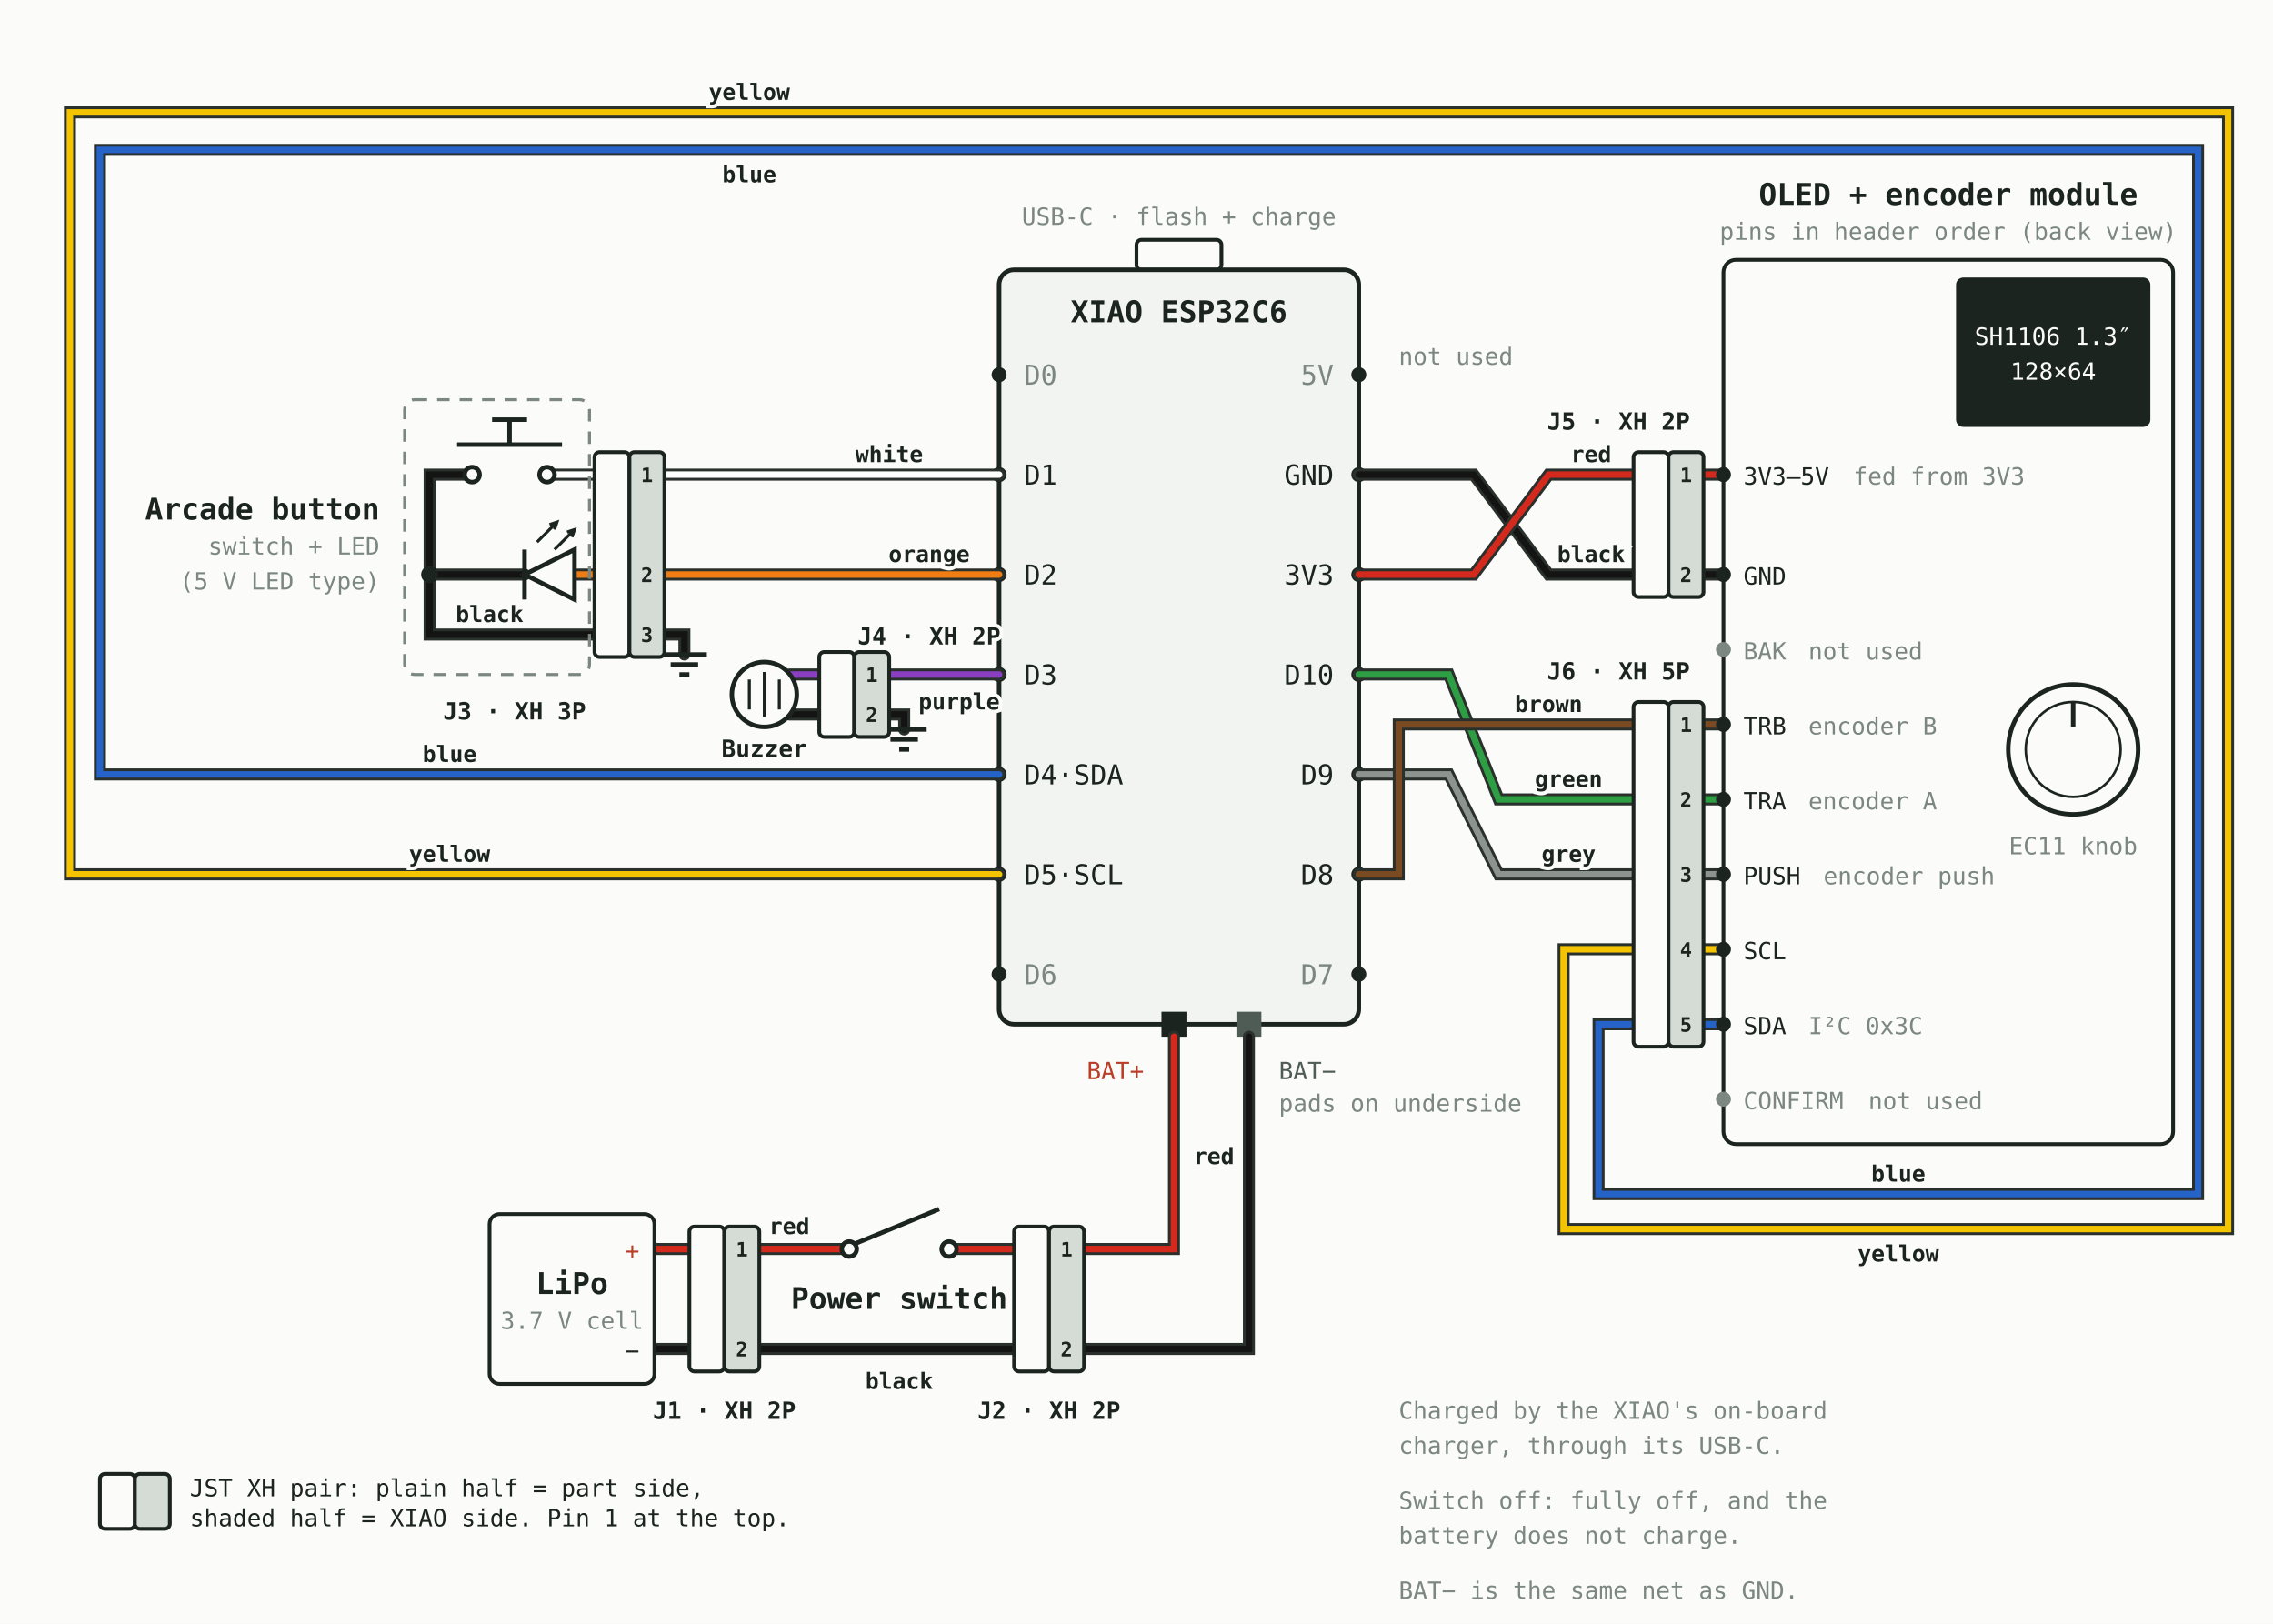
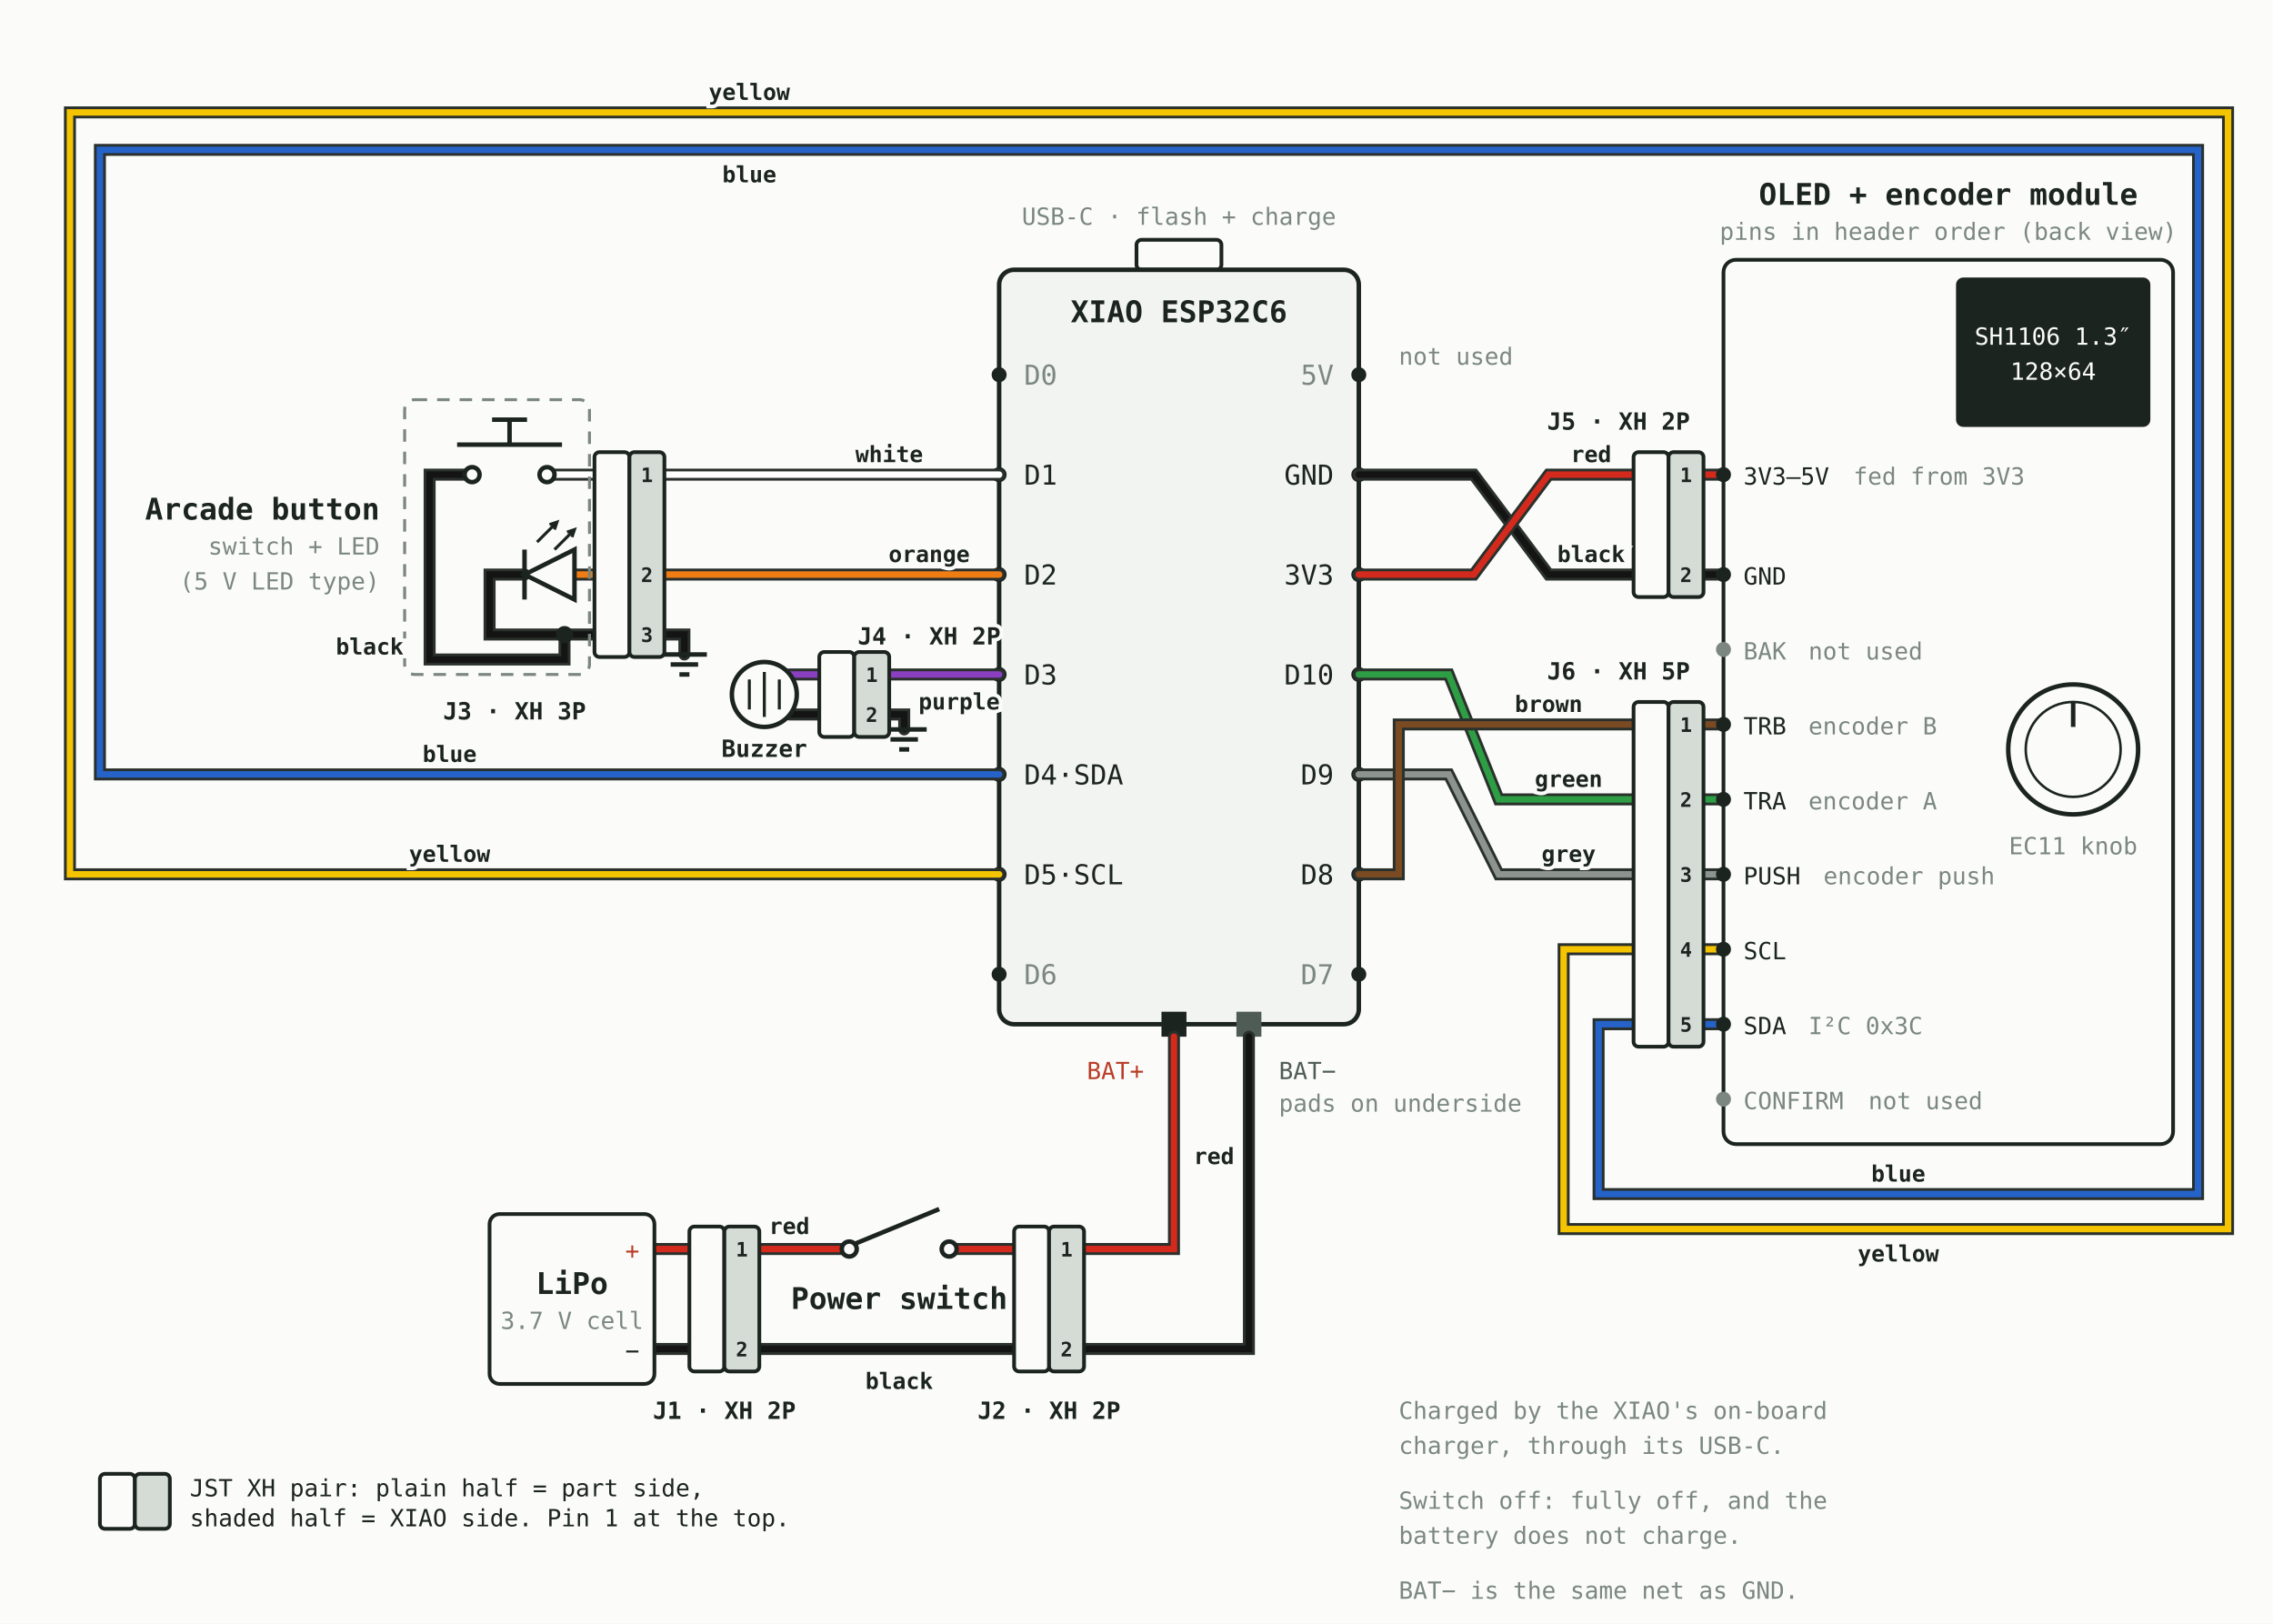
<svg xmlns="http://www.w3.org/2000/svg" width="910" height="650" viewBox="0 0 910 650" role="img" aria-label="Schematic of the Tiger Timer: XIAO ESP32C6 connected through JST XH connectors to the arcade button, piezo buzzer, a combined OLED and rotary encoder module, and a LiPo battery on the BAT pads through a power switch">
  <style>
text{font-family:"IBM Plex Mono",Menlo,Consolas,monospace;fill:#1c2420;font-size:11px}
.t-muted{fill:#7b8780} .t-title{font-weight:600;font-size:12px} .t-small{font-size:9.5px}
.box{fill:#fbfcfa;stroke:#1c2420;stroke-width:1.5} .mcu{fill:#f2f4f1;stroke:#1c2420;stroke-width:1.8}
.sym{stroke:#1c2420;stroke-width:1.8;fill:none} .dash{stroke-dasharray:5 4} .pin{fill:#1c2420}
.case{stroke:#2a302c;stroke-width:4.8;fill:none;stroke-linecap:round} .w-red{stroke:#d42a1e;stroke-width:2.6;fill:none;stroke-linecap:round} .w-black{stroke:#141414;stroke-width:2.6;fill:none;stroke-linecap:round} .w-white{stroke:#ffffff;stroke-width:2.6;fill:none;stroke-linecap:round} .w-purple{stroke:#8a3fc0;stroke-width:2.6;fill:none;stroke-linecap:round} .w-orange{stroke:#f07c14;stroke-width:2.6;fill:none;stroke-linecap:round} .w-blue{stroke:#2563c9;stroke-width:2.6;fill:none;stroke-linecap:round} .w-yellow{stroke:#f5c400;stroke-width:2.6;fill:none;stroke-linecap:round} .w-green{stroke:#2e9e44;stroke-width:2.6;fill:none;stroke-linecap:round} .w-grey{stroke:#8d9490;stroke-width:2.6;fill:none;stroke-linecap:round} .w-brown{stroke:#7a4a22;stroke-width:2.6;fill:none;stroke-linecap:round}
.wl{font-size:9px;font-weight:600;paint-order:stroke;stroke:#fbfcfa;stroke-width:3px}
.jx{fill:#d5dbd5;stroke:#1c2420;stroke-width:1.5} .jn{font-size:8px;font-weight:600}
.jl{font-size:9.5px;font-weight:600;paint-order:stroke;stroke:#fbfcfa;stroke-width:3px}
</style>
  <rect width="910" height="650" fill="#fbfcfa" />
  <rect x="455" y="96" width="34" height="12" rx="2" class="box" />
  <text x="472" y="90" text-anchor="middle" class="t-small t-muted">USB-C · flash + charge</text>
  <rect x="400" y="108" width="144" height="302" rx="6" class="mcu" />
  <text x="472" y="129" text-anchor="middle" class="t-title">XIAO ESP32C6</text>
  <circle cx="400" cy="150" r="3" class="pin" />
  <text x="410" y="154" class="t-muted">D0</text>
  <circle cx="400" cy="190" r="3" class="pin" />
  <text x="410" y="194">D1</text>
  <circle cx="400" cy="230" r="3" class="pin" />
  <text x="410" y="234">D2</text>
  <circle cx="400" cy="270" r="3" class="pin" />
  <text x="410" y="274">D3</text>
  <circle cx="400" cy="310" r="3" class="pin" />
  <text x="410" y="314">D4·SDA</text>
  <circle cx="400" cy="350" r="3" class="pin" />
  <text x="410" y="354">D5·SCL</text>
  <circle cx="400" cy="390" r="3" class="pin" />
  <text x="410" y="394" class="t-muted">D6</text>
  <circle cx="544" cy="150" r="3" class="pin" />
  <text x="534" y="154" text-anchor="end" class="t-muted">5V</text>
  <circle cx="544" cy="190" r="3" class="pin" />
  <text x="534" y="194" text-anchor="end">GND</text>
  <circle cx="544" cy="230" r="3" class="pin" />
  <text x="534" y="234" text-anchor="end">3V3</text>
  <circle cx="544" cy="270" r="3" class="pin" />
  <text x="534" y="274" text-anchor="end">D10</text>
  <circle cx="544" cy="310" r="3" class="pin" />
  <text x="534" y="314" text-anchor="end">D9</text>
  <circle cx="544" cy="350" r="3" class="pin" />
  <text x="534" y="354" text-anchor="end">D8</text>
  <circle cx="544" cy="390" r="3" class="pin" />
  <text x="534" y="394" text-anchor="end" class="t-muted">D7</text>
  <text x="560" y="146" class="t-small t-muted">not used</text>
  <rect x="465" y="405" width="10" height="10" class="pin" />
  <rect x="495" y="405" width="10" height="10" class="pin" style="fill:#4f5c55" />
  <path d="M400 190 H222" class="case" />
  <path d="M400 190 H222" class="w-white" />
  <path d="M400 230 H230" class="case" />
  <path d="M400 230 H230" class="w-orange" />
-   <path d="M186 190 H172 V254 H274 V262" class="case" />
-   <path d="M186 190 H172 V254 H274 V262" class="w-black" />
-   <path d="M210 230 H172" class="case" />
-   <path d="M210 230 H172" class="w-black" />
+   <path d="M186 190 H172 V264 H226 V254" class="case" />
+   <path d="M186 190 H172 V264 H226 V254" class="w-black" />
+   <path d="M210 230 H196 V254 H274 V262" class="case" />
+   <path d="M210 230 H196 V254 H274 V262" class="w-black" />
  <path d="M265 262 H283 M268.5 266 H279.5 M272 270 H276" class="sym" />
-   <circle cx="172" cy="230" r="3.4" class="pin" />
+   <circle cx="226" cy="254" r="3.4" class="pin" />
  <circle cx="219" cy="190" r="3" class="sym" style="fill:#fbfcfa" />
  <circle cx="189" cy="190" r="3" class="sym" style="fill:#fbfcfa" />
  <path d="M183 178 H225 M204 178 V168 M197 168 H211" class="sym" />
  <path d="M230 220 V240 L210 230 Z" class="sym" style="fill:#fbfcfa" />
  <path d="M210 220 V240" class="sym" />
  <path d="M215 217 L223 209 M220 210 L223 209 L222 212 M222 220 L230 212 M227 213 L230 212 L229 215" class="sym" style="stroke-width:1.2" />
  <rect x="162" y="160" width="74" height="110" rx="4" class="sym dash" style="stroke:#7b8780;stroke-width:1.2" />
  <text x="152" y="208" text-anchor="end" class="t-title">Arcade button</text>
  <text x="152" y="222" text-anchor="end" class="t-small t-muted">switch + LED</text>
  <text x="152" y="236" text-anchor="end" class="t-small t-muted">(5 V LED type)</text>
  <rect x="238" y="181" width="14" height="82" rx="2" class="box" />
  <rect x="252" y="181" width="14" height="82" rx="2" class="jx" />
  <text x="259" y="193" text-anchor="middle" class="jn">1</text>
  <text x="259" y="233" text-anchor="middle" class="jn">2</text>
  <text x="259" y="257" text-anchor="middle" class="jn">3</text>
  <text x="206" y="288" text-anchor="middle" class="jl">J3 · XH 3P</text>
  <path d="M400 270 H316" class="case" />
  <path d="M400 270 H316" class="w-purple" />
  <path d="M316 286 H362 V292" class="case" />
  <path d="M316 286 H362 V292" class="w-black" />
  <path d="M353 292 H371 M356.5 296 H367.5 M360 300 H364" class="sym" />
  <circle cx="306" cy="278" r="13" class="sym" style="fill:#fbfcfa" />
  <path d="M300 272 V284 M306 269 V287 M312 272 V284" class="sym" style="stroke-width:1.2" />
  <text x="306" y="303" text-anchor="middle" class="t-small" style="font-weight:600">Buzzer</text>
  <rect x="328" y="261" width="14" height="34" rx="2" class="box" />
  <rect x="342" y="261" width="14" height="34" rx="2" class="jx" />
  <text x="349" y="273" text-anchor="middle" class="jn">1</text>
  <text x="349" y="289" text-anchor="middle" class="jn">2</text>
  <text x="372" y="258" text-anchor="middle" class="jl">J4 · XH 2P</text>
  <path d="M400 310 H40 V60 H880 V478 H640 V410 H690" class="case" />
  <path d="M400 310 H40 V60 H880 V478 H640 V410 H690" class="w-blue" />
  <path d="M400 350 H28 V45 H892 V492 H626 V380 H690" class="case" />
  <path d="M400 350 H28 V45 H892 V492 H626 V380 H690" class="w-yellow" />
  <path d="M544 190 H590 L620 230 H690" class="case" />
  <path d="M544 190 H590 L620 230 H690" class="w-black" />
  <path d="M544 230 H590 L620 190 H690" class="case" />
  <path d="M544 230 H590 L620 190 H690" class="w-red" />
  <path d="M544 270 H580 L600 320 H690" class="case" />
  <path d="M544 270 H580 L600 320 H690" class="w-green" />
  <path d="M544 310 H580 L600 350 H690" class="case" />
  <path d="M544 310 H580 L600 350 H690" class="w-grey" />
  <path d="M544 350 H560 V290 H690" class="case" />
  <path d="M544 350 H560 V290 H690" class="w-brown" />
  <rect x="654" y="181" width="14" height="58" rx="2" class="box" />
  <rect x="668" y="181" width="14" height="58" rx="2" class="jx" />
  <text x="675" y="193" text-anchor="middle" class="jn">1</text>
  <text x="675" y="233" text-anchor="middle" class="jn">2</text>
  <text x="648" y="172" text-anchor="middle" class="jl">J5 · XH 2P</text>
  <rect x="654" y="281" width="14" height="138" rx="2" class="box" />
  <rect x="668" y="281" width="14" height="138" rx="2" class="jx" />
  <text x="675" y="293" text-anchor="middle" class="jn">1</text>
  <text x="675" y="323" text-anchor="middle" class="jn">2</text>
  <text x="675" y="353" text-anchor="middle" class="jn">3</text>
  <text x="675" y="383" text-anchor="middle" class="jn">4</text>
  <text x="675" y="413" text-anchor="middle" class="jn">5</text>
  <text x="648" y="272" text-anchor="middle" class="jl">J6 · XH 5P</text>
  <rect x="690" y="104" width="180" height="354" rx="5" class="box" />
  <text x="780" y="82" text-anchor="middle" class="t-title">OLED + encoder module</text>
  <rect x="784" y="112" width="76" height="58" rx="2" class="sym" style="fill:#1c2420" />
  <text x="822" y="138" text-anchor="middle" class="t-small" style="fill:#fbfcfa">SH1106 1.3″</text>
  <text x="822" y="152" text-anchor="middle" class="t-small" style="fill:#fbfcfa">128×64</text>
  <circle cx="830" cy="300" r="26" class="sym" />
  <circle cx="830" cy="300" r="19" class="sym" style="stroke-width:1" />
  <path d="M830 281 V291" class="sym" />
  <text x="830" y="342" text-anchor="middle" class="t-small t-muted">EC11 knob</text>
  <text x="780" y="96" text-anchor="middle" class="t-small t-muted">pins in header order (back view)</text>
  <circle cx="690" cy="190" r="3" class="pin" />
  <text x="698" y="194" class="t-small">3V3–5V</text>
  <text x="742" y="194" class="t-small t-muted">fed from 3V3</text>
  <circle cx="690" cy="230" r="3" class="pin" />
  <text x="698" y="234" class="t-small">GND</text>
  <circle cx="690" cy="260" r="3" class="pin" style="fill:#7b8780" />
  <text x="698" y="264" class="t-small t-muted">BAK</text>
  <text x="724" y="264" class="t-small t-muted">not used</text>
  <circle cx="690" cy="290" r="3" class="pin" />
  <text x="698" y="294" class="t-small">TRB</text>
  <text x="724" y="294" class="t-small t-muted">encoder B</text>
  <circle cx="690" cy="320" r="3" class="pin" />
  <text x="698" y="324" class="t-small">TRA</text>
  <text x="724" y="324" class="t-small t-muted">encoder A</text>
  <circle cx="690" cy="350" r="3" class="pin" />
  <text x="698" y="354" class="t-small">PUSH</text>
  <text x="730" y="354" class="t-small t-muted">encoder push</text>
  <circle cx="690" cy="380" r="3" class="pin" />
  <text x="698" y="384" class="t-small">SCL</text>
  <circle cx="690" cy="410" r="3" class="pin" />
  <text x="698" y="414" class="t-small">SDA</text>
  <text x="724" y="414" class="t-small t-muted">I²C 0x3C</text>
  <circle cx="690" cy="440" r="3" class="pin" style="fill:#7b8780" />
  <text x="698" y="444" class="t-small t-muted">CONFIRM</text>
  <text x="748" y="444" class="t-small t-muted">not used</text>
  <path d="M262 500 H337" class="case" />
  <path d="M262 500 H337" class="w-red" />
  <path d="M383 500 H470 V415" class="case" />
  <path d="M383 500 H470 V415" class="w-red" />
  <path d="M262 540 H500 V415" class="case" />
  <path d="M262 540 H500 V415" class="w-black" />
  <text x="458" y="432" text-anchor="end" class="t-small" style="fill:#b93d27">BAT+</text>
  <text x="512" y="432" class="t-small" style="fill:#4f5c55">BAT−</text>
  <text x="512" y="445" class="t-small t-muted">pads on underside</text>
  <rect x="196" y="486" width="66" height="68" rx="4" class="box" />
  <text x="229" y="518" text-anchor="middle" class="t-title">LiPo</text>
  <text x="229" y="532" text-anchor="middle" class="t-small t-muted">3.7 V cell</text>
  <text x="256" y="504" text-anchor="end" class="t-small" style="fill:#b93d27">+</text>
  <text x="256" y="544" text-anchor="end" class="t-small">−</text>
  <circle cx="340" cy="500" r="3" class="sym" style="fill:#fbfcfa" />
  <circle cx="380" cy="500" r="3" class="sym" style="fill:#fbfcfa" />
  <path d="M342 498 L376 484" class="sym" />
  <text x="360" y="524" text-anchor="middle" class="t-title">Power switch</text>
  <rect x="276" y="491" width="14" height="58" rx="2" class="box" />
  <rect x="290" y="491" width="14" height="58" rx="2" class="jx" />
  <text x="297" y="503" text-anchor="middle" class="jn">1</text>
  <text x="297" y="543" text-anchor="middle" class="jn">2</text>
  <text x="290" y="568" text-anchor="middle" class="jl">J1 · XH 2P</text>
  <rect x="406" y="491" width="14" height="58" rx="2" class="box" />
  <rect x="420" y="491" width="14" height="58" rx="2" class="jx" />
  <text x="427" y="503" text-anchor="middle" class="jn">1</text>
  <text x="427" y="543" text-anchor="middle" class="jn">2</text>
  <text x="420" y="568" text-anchor="middle" class="jl">J2 · XH 2P</text>
  <text x="560" y="568" class="t-small t-muted">Charged by the XIAO's on-board</text>
  <text x="560" y="582" class="t-small t-muted">charger, through its USB-C.</text>
  <text x="560" y="604" class="t-small t-muted">Switch off: fully off, and the</text>
  <text x="560" y="618" class="t-small t-muted">battery does not charge.</text>
  <text x="560" y="640" class="t-small t-muted">BAT− is the same net as GND.</text>
  <rect x="40" y="590" width="14" height="22" rx="2" class="box" />
  <rect x="54" y="590" width="14" height="22" rx="2" class="jx" />
  <text x="76" y="599" class="t-small">JST XH pair: plain half = part side,</text>
  <text x="76" y="611" class="t-small">shaded half = XIAO side. Pin 1 at the top.</text>
  <text x="356" y="185" text-anchor="middle" class="wl">white</text>
  <text x="384" y="284" text-anchor="middle" class="wl">purple</text>
  <text x="372" y="225" text-anchor="middle" class="wl">orange</text>
  <text x="180" y="305" text-anchor="middle" class="wl">blue</text>
  <text x="180" y="345" text-anchor="middle" class="wl">yellow</text>
  <text x="300" y="40" text-anchor="middle" class="wl">yellow</text>
  <text x="300" y="73" text-anchor="middle" class="wl">blue</text>
-   <text x="196" y="249" text-anchor="middle" class="wl">black</text>
+   <text x="148" y="262" text-anchor="middle" class="wl">black</text>
  <text x="637" y="225" text-anchor="middle" class="wl">black</text>
  <text x="637" y="185" text-anchor="middle" class="wl">red</text>
  <text x="628" y="315" text-anchor="middle" class="wl">green</text>
  <text x="628" y="345" text-anchor="middle" class="wl">grey</text>
  <text x="620" y="285" text-anchor="middle" class="wl">brown</text>
  <text x="760" y="473" text-anchor="middle" class="wl">blue</text>
  <text x="760" y="505" text-anchor="middle" class="wl">yellow</text>
  <text x="316" y="494" text-anchor="middle" class="wl">red</text>
  <text x="360" y="556" text-anchor="middle" class="wl">black</text>
  <text x="486" y="466" text-anchor="middle" class="wl">red</text>
</svg>
